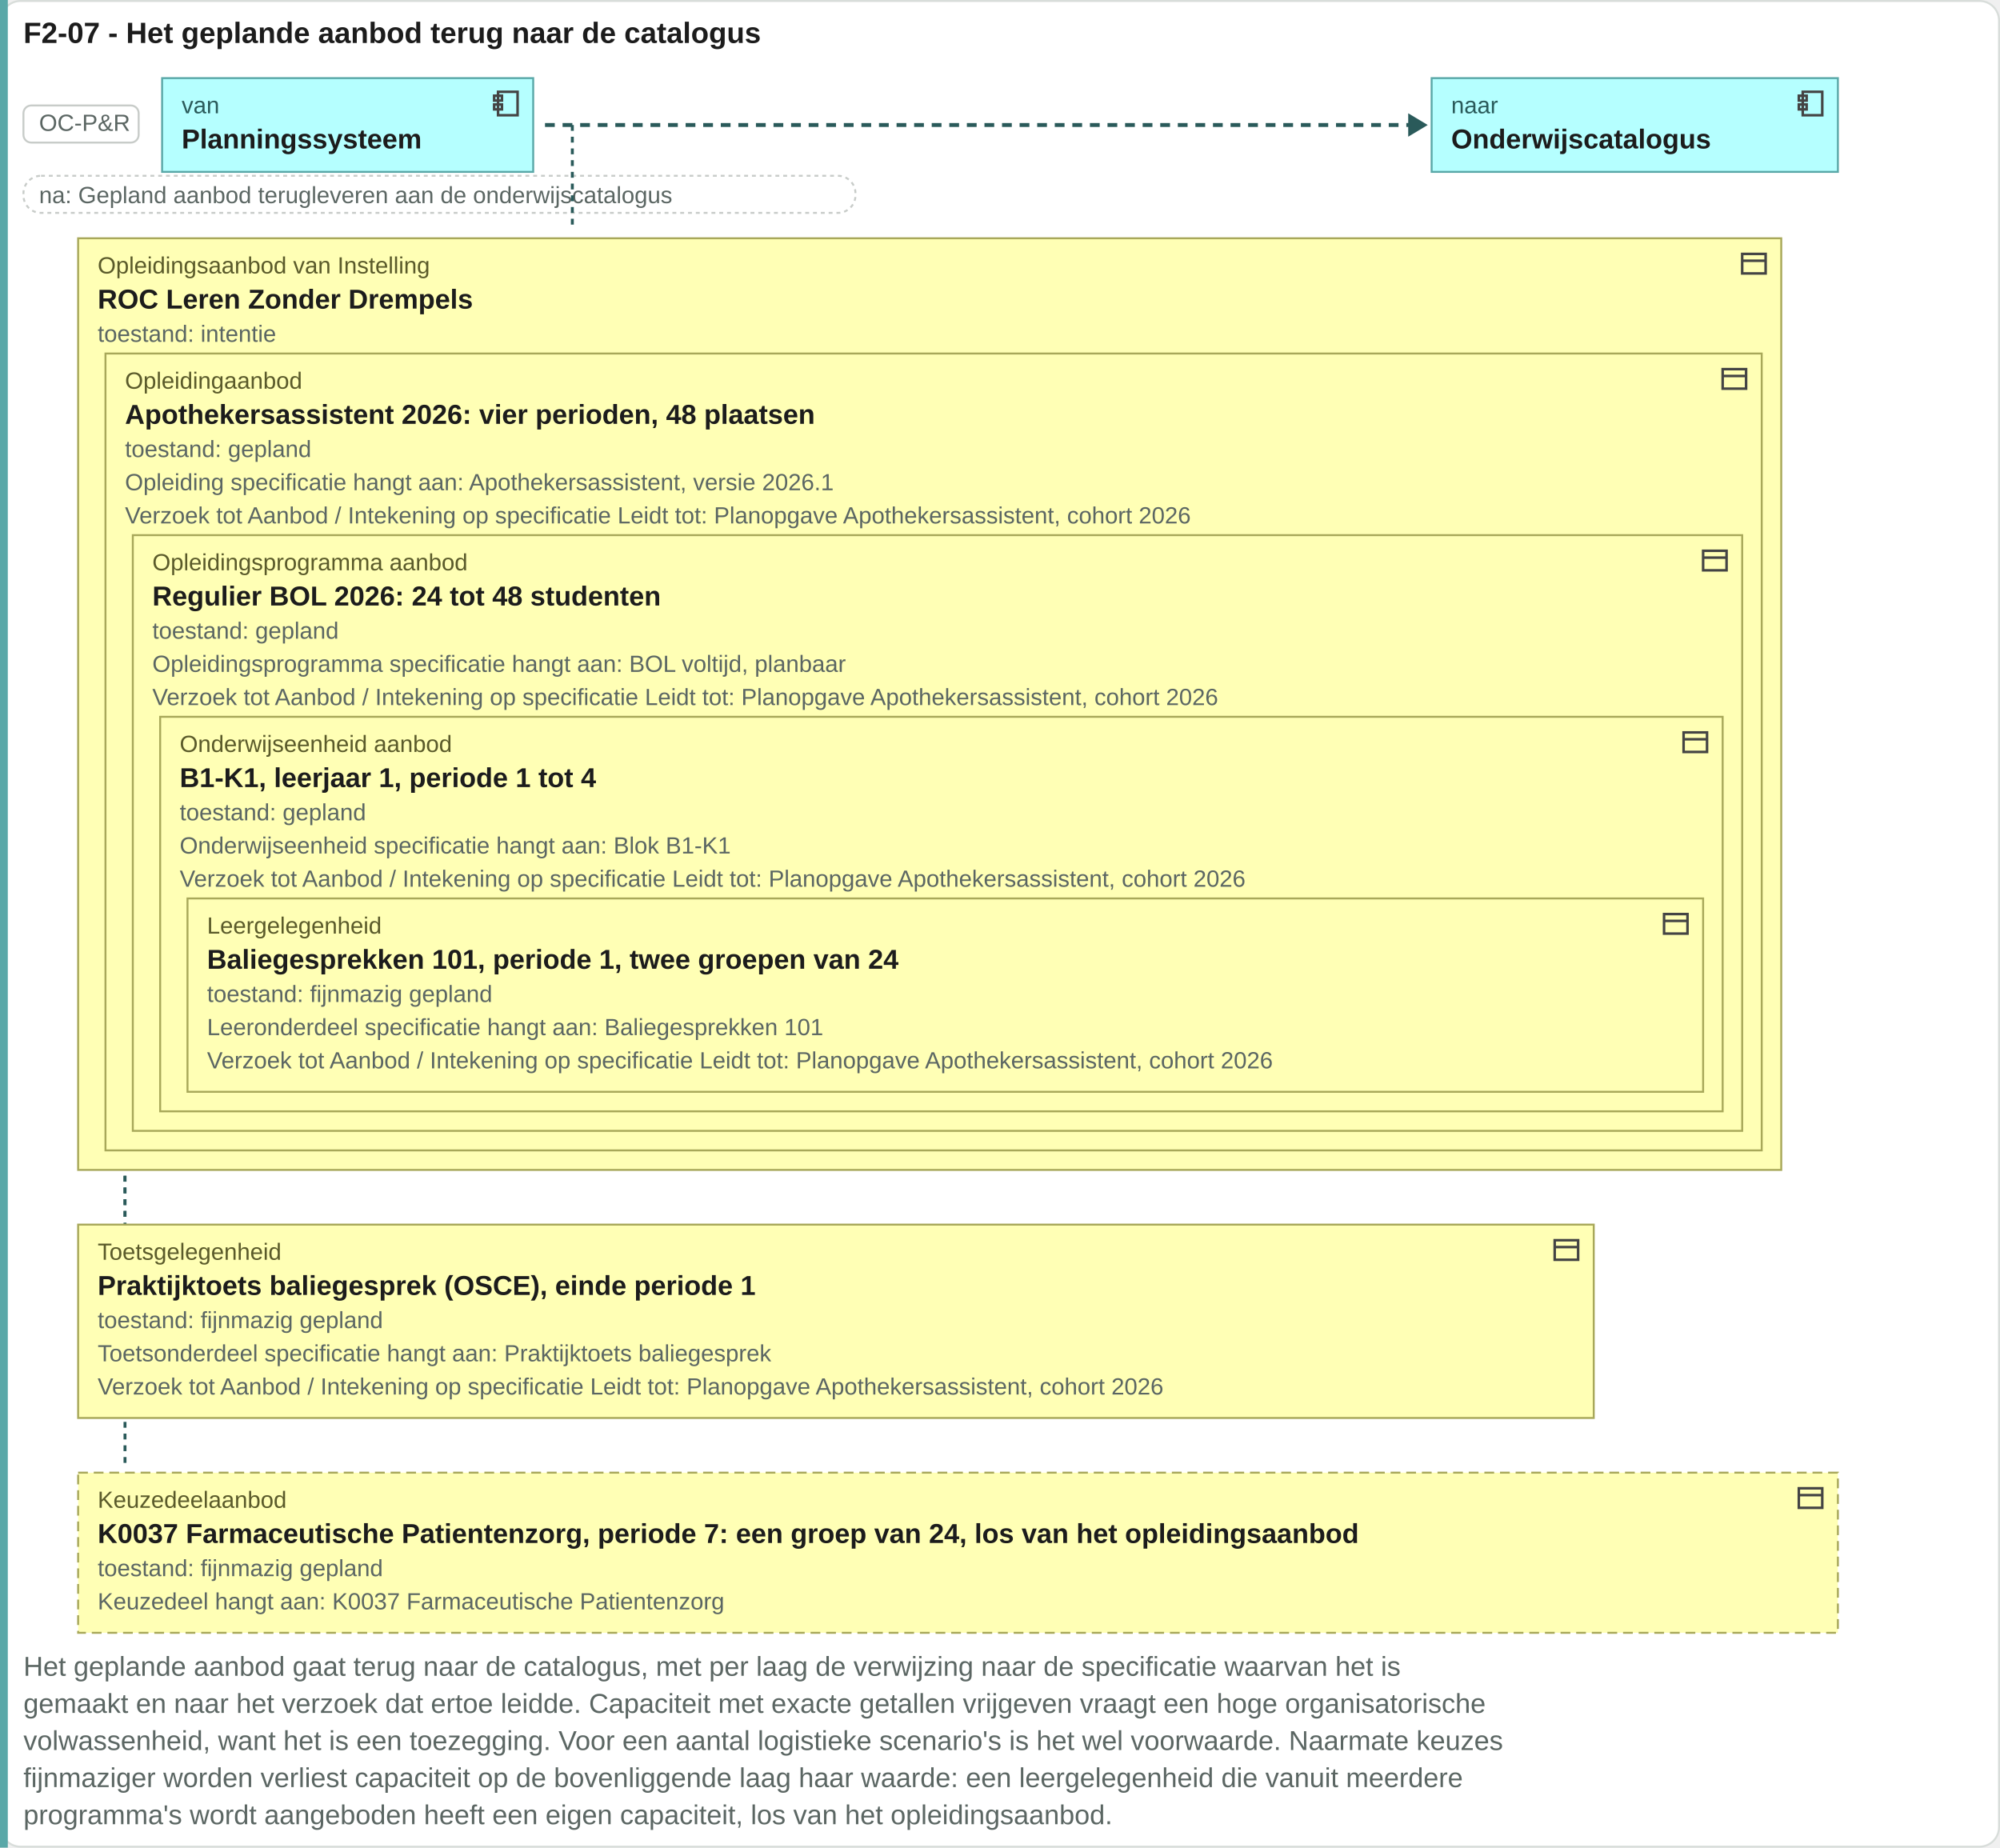
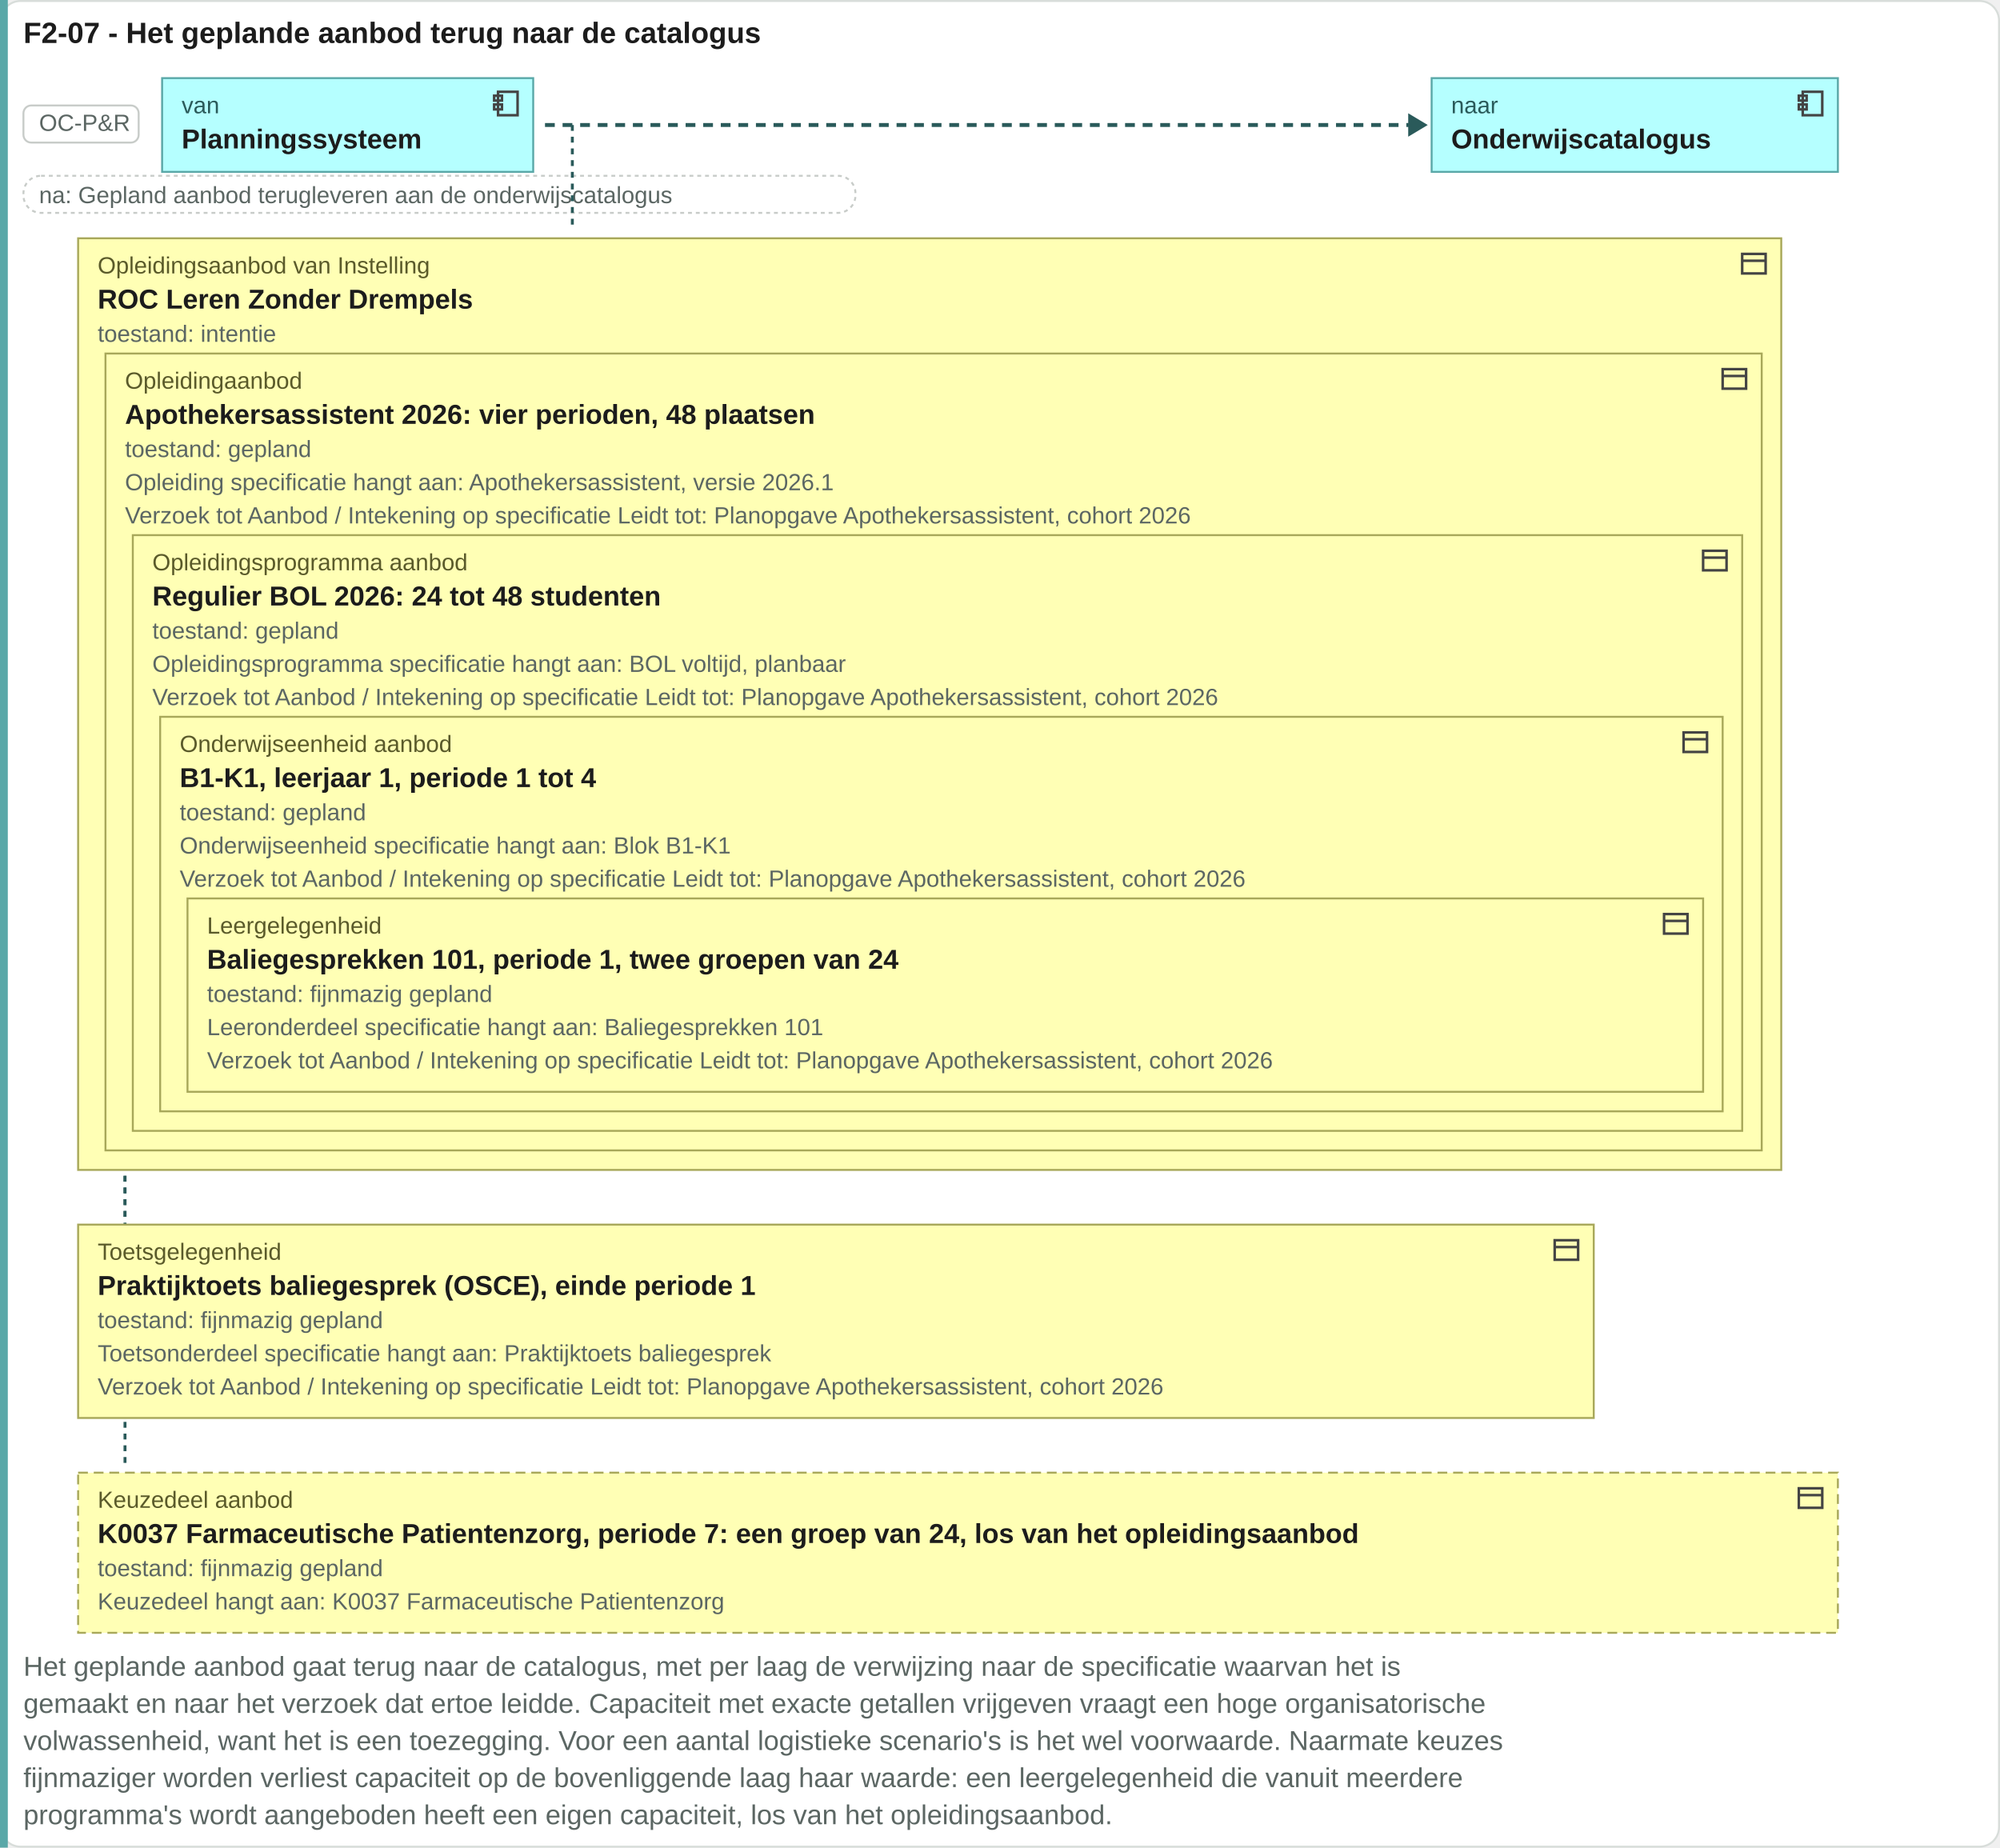
<svg xmlns="http://www.w3.org/2000/svg" viewBox="0 0 1024 946" width="1024" height="946">
  <rect x="0.5" y="0.5" width="1023" height="945" rx="10" fill="#ffffff" stroke="#d8ddda" />
  <text x="12" y="22" font-family="Arial, Helvetica, sans-serif" font-size="15" font-weight="bold" fill="#1c1c1c" text-anchor="start">F2-07 - Het geplande aanbod terug naar de catalogus</text>
  <rect x="0" y="0" width="4" height="946" fill="#5aa8a8" />
  <rect x="12" y="54" width="59" height="19" rx="4" fill="#ffffff" stroke="#c8ccc9" />
  <text x="20" y="67" font-family="Arial, Helvetica, sans-serif" font-size="12" fill="#5b6663" text-anchor="start">OC-P&amp;R</text>
  <rect x="83" y="40" width="190" height="48" rx="0" fill="#b5ffff" stroke="#5aa8a8" />
  <g transform="translate(251,45)" fill="none" stroke="#444" stroke-width="1.3">
    <rect x="4" y="2" width="10" height="12" />
    <rect x="2" y="4" width="4" height="2.5" />
    <rect x="2" y="8.5" width="4" height="2.5" />
  </g>
  <text x="93" y="58" font-family="Arial, Helvetica, sans-serif" font-size="12" fill="#2a5a5a" text-anchor="start">van</text>
  <text x="93" y="76" font-family="Arial, Helvetica, sans-serif" font-size="14" font-weight="bold" fill="#1c1c1c" text-anchor="start">Planningssysteem</text>
  <path d="M279.04 64H723.0" stroke="#2a5a5a" stroke-width="2" stroke-dasharray="5 4" />
  <path d="M721.0 58l10 6-10 6z" fill="#2a5a5a" />
  <rect x="733" y="40" width="208" height="48" rx="0" fill="#b5ffff" stroke="#5aa8a8" />
  <g transform="translate(919,45)" fill="none" stroke="#444" stroke-width="1.3">
    <rect x="4" y="2" width="10" height="12" />
    <rect x="2" y="4" width="4" height="2.5" />
    <rect x="2" y="8.5" width="4" height="2.5" />
  </g>
  <text x="743" y="58" font-family="Arial, Helvetica, sans-serif" font-size="12" fill="#2a5a5a" text-anchor="start">naar</text>
  <text x="743" y="76" font-family="Arial, Helvetica, sans-serif" font-size="14" font-weight="bold" fill="#1c1c1c" text-anchor="start">Onderwijscatalogus</text>
  <rect x="12" y="90" width="426" height="19" rx="9" fill="#ffffff" stroke="#c8ccc9" stroke-dasharray="2 2" />
  <text x="20" y="104" font-family="Arial, Helvetica, sans-serif" font-size="12" fill="#5b6663" text-anchor="start">na: Gepland aanbod terugleveren aan de onderwijscatalogus</text>
  <path d="M293.04 64V118" stroke="#2a5a5a" stroke-width="1.5" stroke-dasharray="3 3" />
  <path d="M64 122V623" stroke="#2a5a5a" stroke-width="1.5" stroke-dasharray="3 3" />
  <path d="M64 122V750" stroke="#2a5a5a" stroke-width="1.5" stroke-dasharray="3 3" />
  <rect x="40" y="122" width="872" height="477" rx="0" fill="#ffffb5" stroke="#a8a85a" />
  <g transform="translate(890,127)" fill="none" stroke="#444" stroke-width="1.3">
    <rect x="2" y="3" width="12" height="10" />
    <path d="M2 6.5h12" />
  </g>
  <text x="50" y="140" font-family="Arial, Helvetica, sans-serif" font-size="12" fill="#5a5a2a" text-anchor="start">Opleidingsaanbod van Instelling</text>
  <text x="50" y="158" font-family="Arial, Helvetica, sans-serif" font-size="14" font-weight="bold" fill="#1c1c1c" text-anchor="start">ROC Leren Zonder Drempels</text>
  <rect x="54" y="181" width="848" height="408" rx="0" fill="#ffffb5" stroke="#a8a85a" />
  <g transform="translate(880,186)" fill="none" stroke="#444" stroke-width="1.3">
    <rect x="2" y="3" width="12" height="10" />
    <path d="M2 6.5h12" />
  </g>
  <text x="64" y="199" font-family="Arial, Helvetica, sans-serif" font-size="12" fill="#5a5a2a" text-anchor="start">Opleidingaanbod</text>
  <text x="64" y="217" font-family="Arial, Helvetica, sans-serif" font-size="14" font-weight="bold" fill="#1c1c1c" text-anchor="start">Apothekersassistent 2026: vier perioden, 48 plaatsen</text>
  <rect x="68" y="274" width="824" height="305" rx="0" fill="#ffffb5" stroke="#a8a85a" />
  <g transform="translate(870,279)" fill="none" stroke="#444" stroke-width="1.3">
    <rect x="2" y="3" width="12" height="10" />
    <path d="M2 6.5h12" />
  </g>
  <text x="78" y="292" font-family="Arial, Helvetica, sans-serif" font-size="12" fill="#5a5a2a" text-anchor="start">Opleidingsprogramma aanbod</text>
  <text x="78" y="310" font-family="Arial, Helvetica, sans-serif" font-size="14" font-weight="bold" fill="#1c1c1c" text-anchor="start">Regulier BOL 2026: 24 tot 48 studenten</text>
  <rect x="82" y="367" width="800" height="202" rx="0" fill="#ffffb5" stroke="#a8a85a" />
  <g transform="translate(860,372)" fill="none" stroke="#444" stroke-width="1.3">
    <rect x="2" y="3" width="12" height="10" />
    <path d="M2 6.5h12" />
  </g>
  <text x="92" y="385" font-family="Arial, Helvetica, sans-serif" font-size="12" fill="#5a5a2a" text-anchor="start">Onderwijseenheid aanbod</text>
  <text x="92" y="403" font-family="Arial, Helvetica, sans-serif" font-size="14" font-weight="bold" fill="#1c1c1c" text-anchor="start">B1-K1, leerjaar 1, periode 1 tot 4</text>
  <rect x="96" y="460" width="776" height="99" rx="0" fill="#ffffb5" stroke="#a8a85a" />
  <g transform="translate(850,465)" fill="none" stroke="#444" stroke-width="1.3">
    <rect x="2" y="3" width="12" height="10" />
    <path d="M2 6.5h12" />
  </g>
  <text x="106" y="478" font-family="Arial, Helvetica, sans-serif" font-size="12" fill="#5a5a2a" text-anchor="start">Leergelegenheid</text>
  <text x="106" y="496" font-family="Arial, Helvetica, sans-serif" font-size="14" font-weight="bold" fill="#1c1c1c" text-anchor="start">Baliegesprekken 101, periode 1, twee groepen van 24</text>
  <text x="106" y="513" font-family="Arial, Helvetica, sans-serif" font-size="12" fill="#5b6663" text-anchor="start">toestand: fijnmazig gepland</text>
  <text x="106" y="530" font-family="Arial, Helvetica, sans-serif" font-size="12" fill="#5b6663" text-anchor="start">Leeronderdeel specificatie hangt aan: Baliegesprekken 101</text>
  <text x="106" y="547" font-family="Arial, Helvetica, sans-serif" font-size="12" fill="#5b6663" text-anchor="start">Verzoek tot Aanbod / Intekening op specificatie Leidt tot: Planopgave Apothekersassistent, cohort 2026</text>
  <text x="92" y="420" font-family="Arial, Helvetica, sans-serif" font-size="12" fill="#5b6663" text-anchor="start">toestand: gepland</text>
  <text x="92" y="437" font-family="Arial, Helvetica, sans-serif" font-size="12" fill="#5b6663" text-anchor="start">Onderwijseenheid specificatie hangt aan: Blok B1-K1</text>
  <text x="92" y="454" font-family="Arial, Helvetica, sans-serif" font-size="12" fill="#5b6663" text-anchor="start">Verzoek tot Aanbod / Intekening op specificatie Leidt tot: Planopgave Apothekersassistent, cohort 2026</text>
  <text x="78" y="327" font-family="Arial, Helvetica, sans-serif" font-size="12" fill="#5b6663" text-anchor="start">toestand: gepland</text>
  <text x="78" y="344" font-family="Arial, Helvetica, sans-serif" font-size="12" fill="#5b6663" text-anchor="start">Opleidingsprogramma specificatie hangt aan: BOL voltijd, planbaar</text>
  <text x="78" y="361" font-family="Arial, Helvetica, sans-serif" font-size="12" fill="#5b6663" text-anchor="start">Verzoek tot Aanbod / Intekening op specificatie Leidt tot: Planopgave Apothekersassistent, cohort 2026</text>
  <text x="64" y="234" font-family="Arial, Helvetica, sans-serif" font-size="12" fill="#5b6663" text-anchor="start">toestand: gepland</text>
  <text x="64" y="251" font-family="Arial, Helvetica, sans-serif" font-size="12" fill="#5b6663" text-anchor="start">Opleiding specificatie hangt aan: Apothekersassistent, versie 2026.1</text>
  <text x="64" y="268" font-family="Arial, Helvetica, sans-serif" font-size="12" fill="#5b6663" text-anchor="start">Verzoek tot Aanbod / Intekening op specificatie Leidt tot: Planopgave Apothekersassistent, cohort 2026</text>
  <text x="50" y="175" font-family="Arial, Helvetica, sans-serif" font-size="12" fill="#5b6663" text-anchor="start">toestand: intentie</text>
  <rect x="40" y="627" width="776" height="99" rx="0" fill="#ffffb5" stroke="#a8a85a" />
  <g transform="translate(794,632)" fill="none" stroke="#444" stroke-width="1.3">
    <rect x="2" y="3" width="12" height="10" />
    <path d="M2 6.5h12" />
  </g>
  <text x="50" y="645" font-family="Arial, Helvetica, sans-serif" font-size="12" fill="#5a5a2a" text-anchor="start">Toetsgelegenheid</text>
  <text x="50" y="663" font-family="Arial, Helvetica, sans-serif" font-size="14" font-weight="bold" fill="#1c1c1c" text-anchor="start">Praktijktoets baliegesprek (OSCE), einde periode 1</text>
  <text x="50" y="680" font-family="Arial, Helvetica, sans-serif" font-size="12" fill="#5b6663" text-anchor="start">toestand: fijnmazig gepland</text>
  <text x="50" y="697" font-family="Arial, Helvetica, sans-serif" font-size="12" fill="#5b6663" text-anchor="start">Toetsonderdeel specificatie hangt aan: Praktijktoets baliegesprek</text>
  <text x="50" y="714" font-family="Arial, Helvetica, sans-serif" font-size="12" fill="#5b6663" text-anchor="start">Verzoek tot Aanbod / Intekening op specificatie Leidt tot: Planopgave Apothekersassistent, cohort 2026</text>
  <rect x="40" y="754" width="901" height="82" rx="0" fill="#ffffb5" stroke="#a8a85a" stroke-dasharray="5 3" />
  <g transform="translate(919,759)" fill="none" stroke="#444" stroke-width="1.3">
    <rect x="2" y="3" width="12" height="10" />
    <path d="M2 6.5h12" />
  </g>
-   <text x="50" y="772" font-family="Arial, Helvetica, sans-serif" font-size="12" fill="#5a5a2a" text-anchor="start">Keuzedeelaanbod</text>
+   <text x="50" y="772" font-family="Arial, Helvetica, sans-serif" font-size="12" fill="#5a5a2a" text-anchor="start">Keuzedeel aanbod</text>
  <text x="50" y="790" font-family="Arial, Helvetica, sans-serif" font-size="14" font-weight="bold" fill="#1c1c1c" text-anchor="start">K0037 Farmaceutische Patientenzorg, periode 7: een groep van 24, los van het opleidingsaanbod</text>
  <text x="50" y="807" font-family="Arial, Helvetica, sans-serif" font-size="12" fill="#5b6663" text-anchor="start">toestand: fijnmazig gepland</text>
  <text x="50" y="824" font-family="Arial, Helvetica, sans-serif" font-size="12" fill="#5b6663" text-anchor="start">Keuzedeel hangt aan: K0037 Farmaceutische Patientenzorg</text>
  <text x="12" y="858" font-family="Arial, Helvetica, sans-serif" font-size="14" fill="#5b6663" text-anchor="start">Het geplande aanbod gaat terug naar de catalogus, met per laag de verwijzing naar de specificatie waarvan het is</text>
  <text x="12" y="877" font-family="Arial, Helvetica, sans-serif" font-size="14" fill="#5b6663" text-anchor="start">gemaakt en naar het verzoek dat ertoe leidde. Capaciteit met exacte getallen vrijgeven vraagt een hoge organisatorische</text>
  <text x="12" y="896" font-family="Arial, Helvetica, sans-serif" font-size="14" fill="#5b6663" text-anchor="start">volwassenheid, want het is een toezegging. Voor een aantal logistieke scenario's is het wel voorwaarde. Naarmate keuzes</text>
  <text x="12" y="915" font-family="Arial, Helvetica, sans-serif" font-size="14" fill="#5b6663" text-anchor="start">fijnmaziger worden verliest capaciteit op de bovenliggende laag haar waarde: een leergelegenheid die vanuit meerdere</text>
  <text x="12" y="934" font-family="Arial, Helvetica, sans-serif" font-size="14" fill="#5b6663" text-anchor="start">programma's wordt aangeboden heeft een eigen capaciteit, los van het opleidingsaanbod.</text>
</svg>
